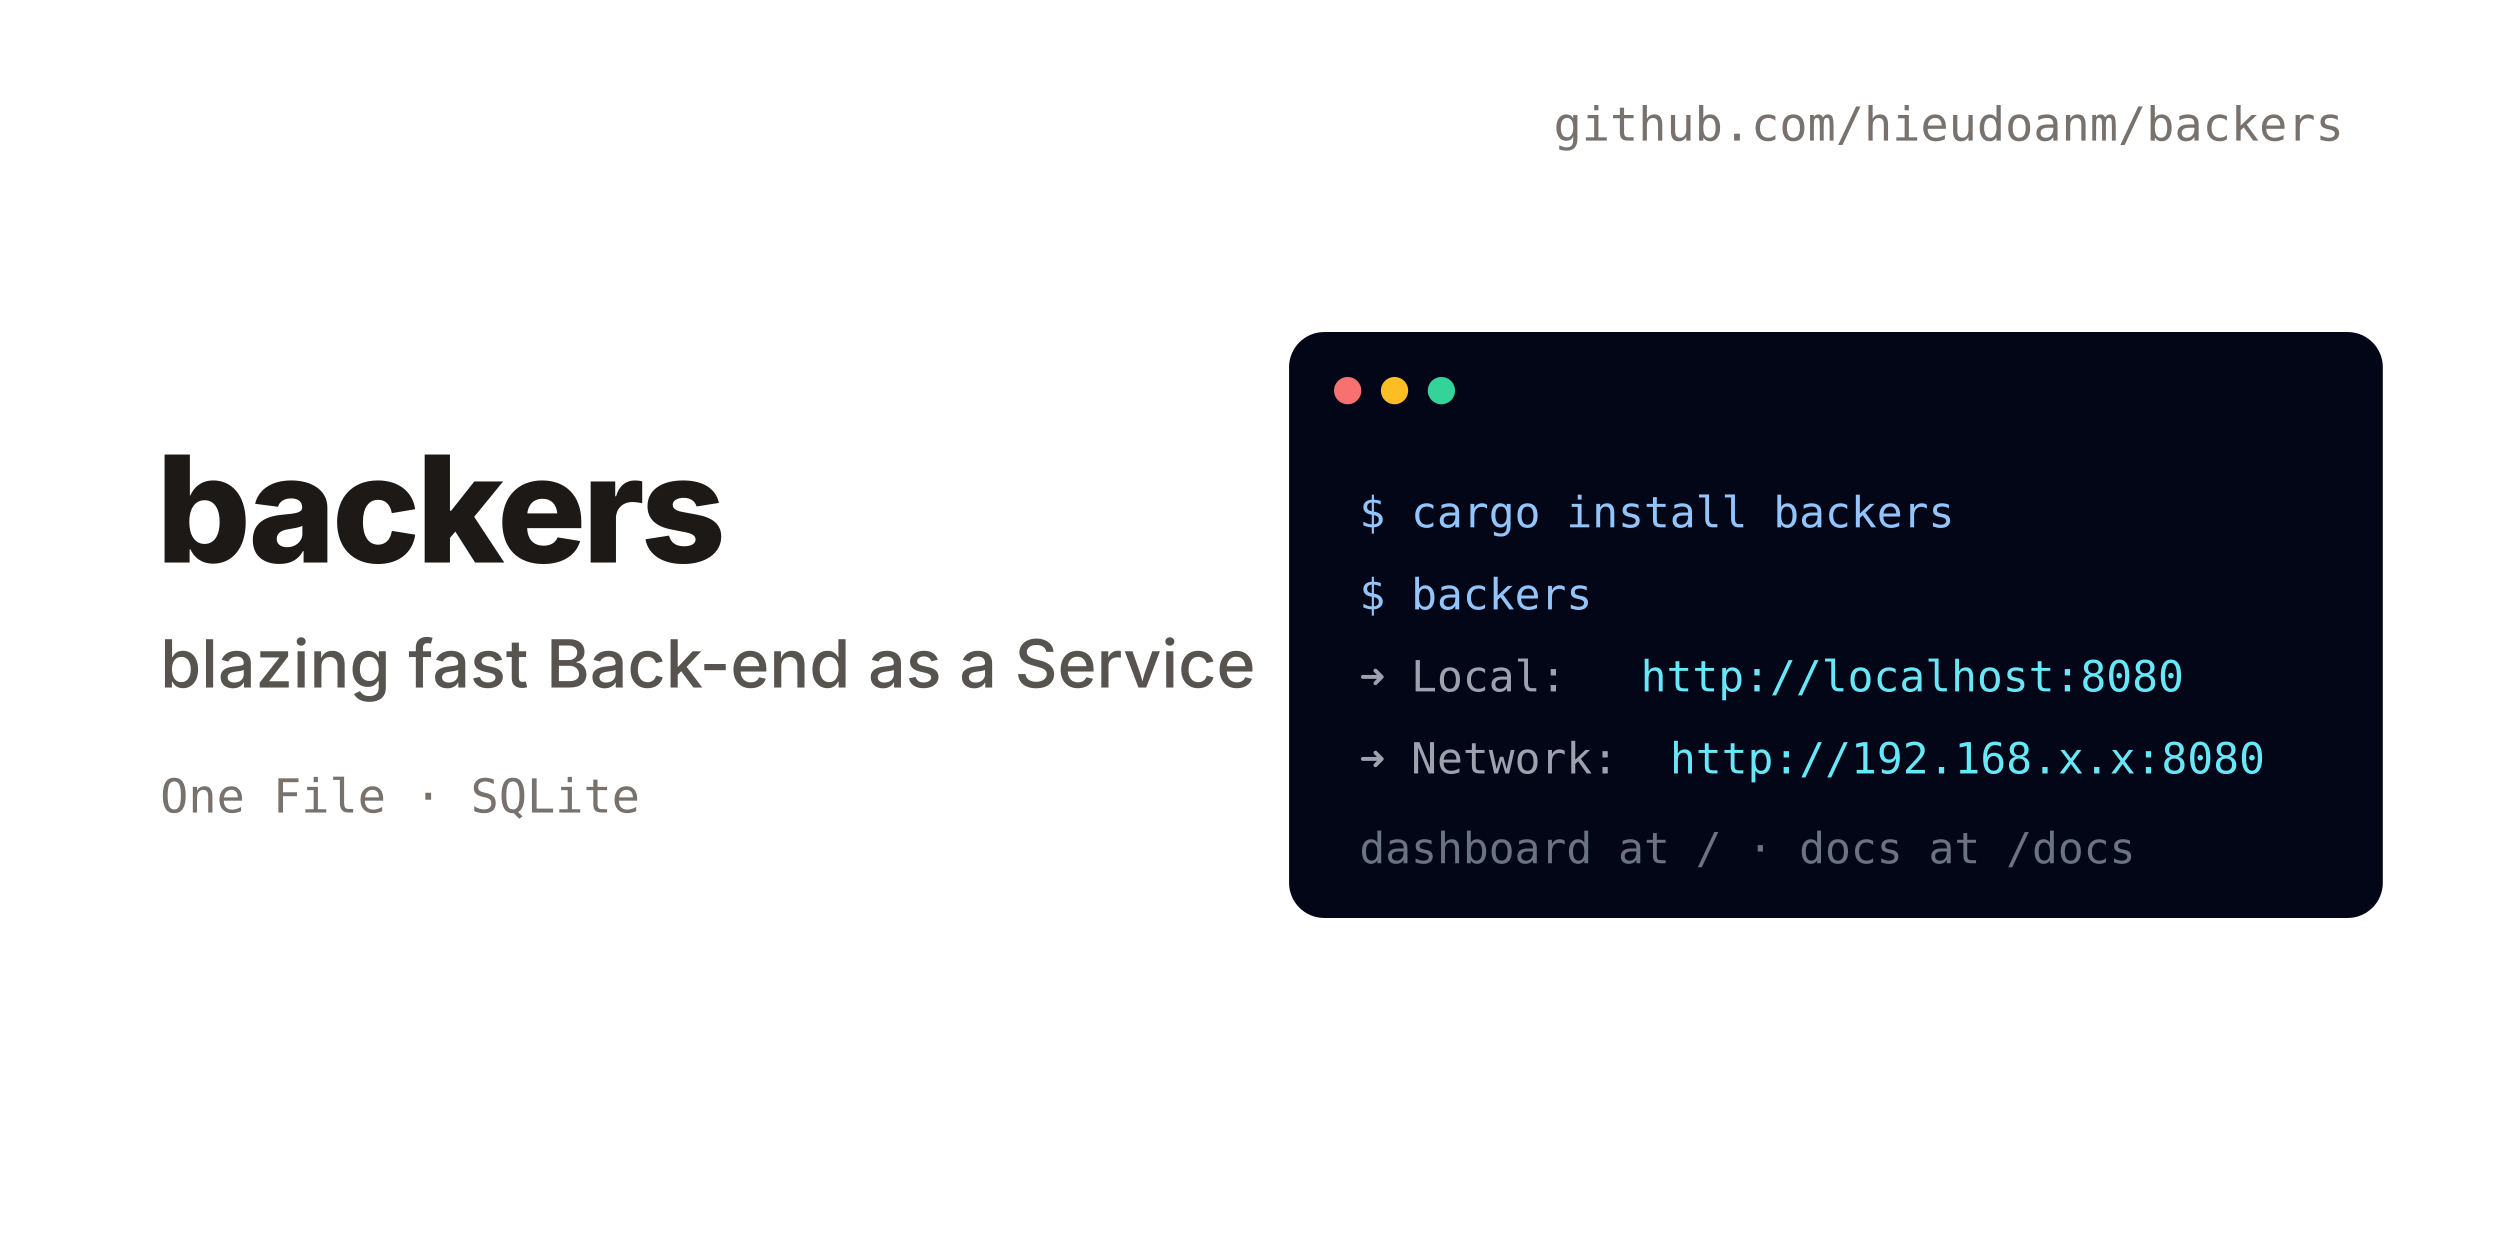
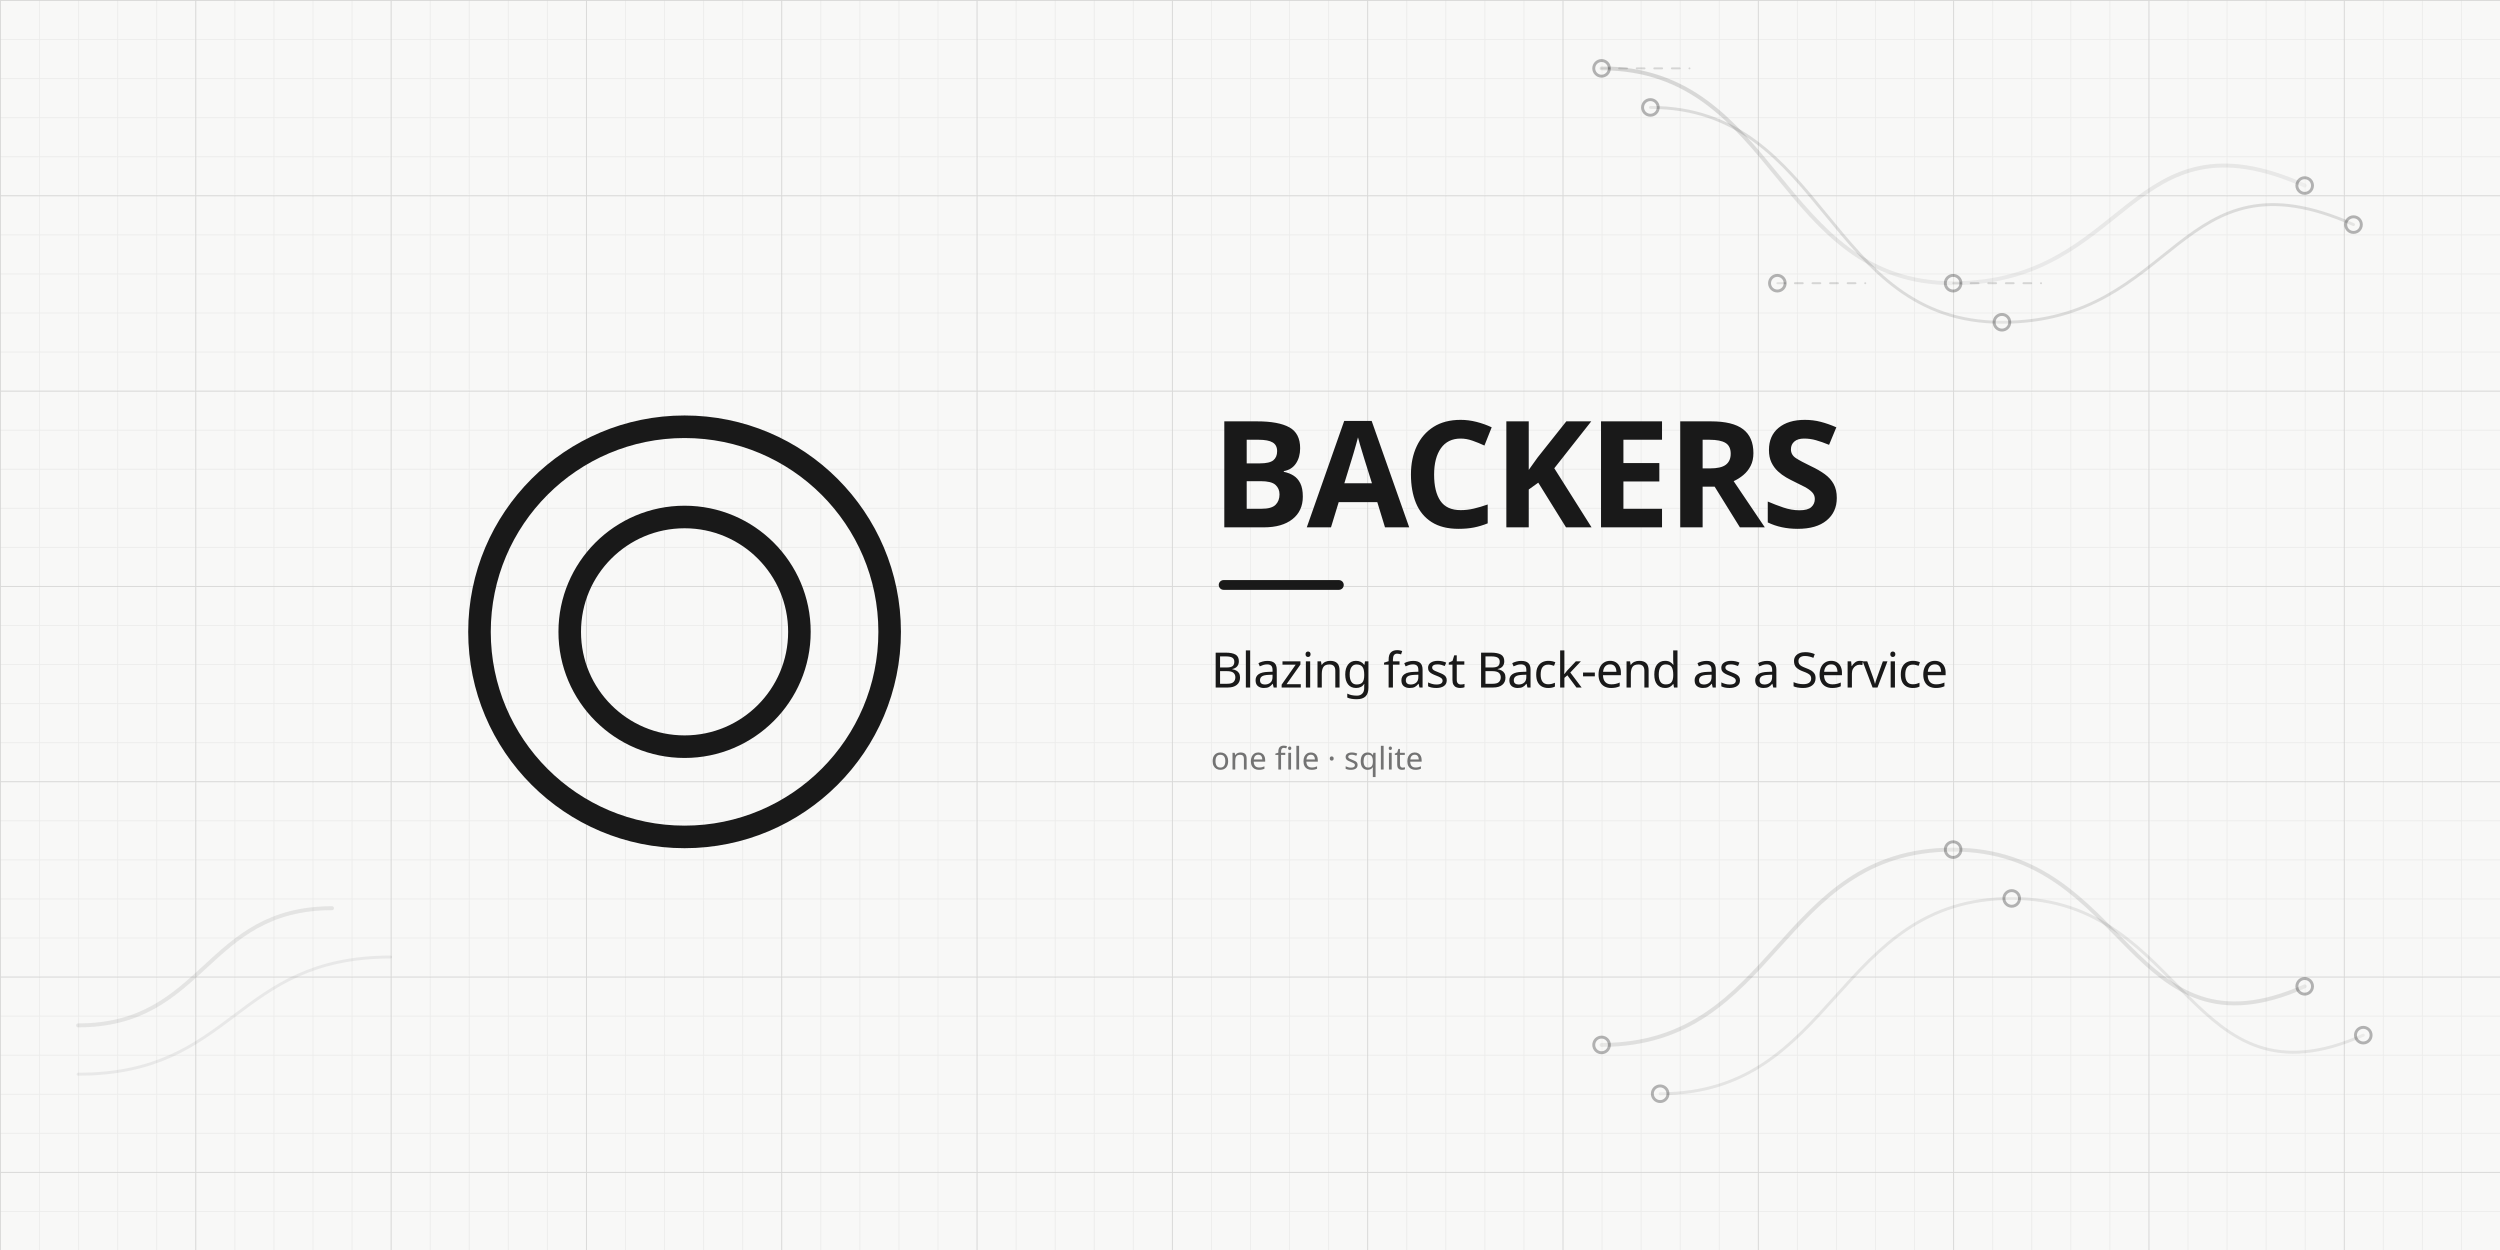
- <svg xmlns="http://www.w3.org/2000/svg" viewBox="0 0 1280 640" width="1280" height="640">
-   <rect width="1280" height="640" fill="#ffffff" />
-   <text x="1200" y="72" text-anchor="end" font-family="ui-monospace, 'SF Mono', Menlo, monospace" font-size="24" fill="#78716c">github.com/hieudoanm/backers</text>
-   <text x="80" y="288" font-family="ui-sans-serif, system-ui, -apple-system, 'Segoe UI', sans-serif" font-size="76" font-weight="800" fill="#1c1917" letter-spacing="-2">backers</text>
-   <text x="82" y="352" font-family="ui-sans-serif, system-ui, -apple-system, 'Segoe UI', sans-serif" font-size="34" font-weight="500" fill="#57534e">blazing fast Back-end as a Service</text>
-   <text x="82" y="416" font-family="ui-monospace, 'SF Mono', Menlo, monospace" font-size="24" fill="#78716c">One File  ·  SQLite</text>
-   <g transform="translate(660,170)">
-     <rect width="560" height="300" rx="18" fill="#020617" />
-     <circle cx="30" cy="30" r="7" fill="#f87171" />
-     <circle cx="54" cy="30" r="7" fill="#fbbf24" />
-     <circle cx="78" cy="30" r="7" fill="#34d399" />
-     <g font-family="ui-monospace, 'SF Mono', Menlo, monospace" font-size="22">
-       <text x="36" y="100" fill="#93c5fd">$ cargo install backers</text>
-       <text x="36" y="142" fill="#93c5fd">$ backers</text>
-       <text x="36" y="184" fill="#9ca3af">➜ Local:   </text>
-       <text x="180" y="184" fill="#67e8f9">http://localhost:8080</text>
-       <text x="36" y="226" fill="#9ca3af">➜ Network: </text>
-       <text x="195" y="226" fill="#67e8f9">http://192.168.x.x:8080</text>
-       <text x="36" y="272" fill="#6b7280">dashboard at / · docs at /docs</text>
+ <svg xmlns="http://www.w3.org/2000/svg" width="1280" height="640" viewBox="0 0 1280 640" role="img" aria-labelledby="title desc">
+   <defs>
+     <pattern id="small-grid" width="20" height="20" patternUnits="userSpaceOnUse">
+       <path d="M20 0H0V20" fill="none" stroke="#191919" stroke-opacity="0.055" stroke-width="0.8" />
+     </pattern>
+     <pattern id="large-grid" width="100" height="100" patternUnits="userSpaceOnUse">
+       <rect width="100" height="100" fill="url(#small-grid)" />
+       <path d="M100 0H0V100" fill="none" stroke="#191919" stroke-opacity="0.09" stroke-width="1" />
+     </pattern>
+     <linearGradient id="curve-fade" x1="0" y1="0" x2="1" y2="1">
+       <stop offset="0%" stop-color="#191919" stop-opacity="0.16" />
+       <stop offset="100%" stop-color="#191919" stop-opacity="0.04" />
+     </linearGradient>
+   </defs>
+   <rect width="1280" height="640" fill="#f8f8f7" />
+   <rect width="1280" height="640" fill="url(#large-grid)" />
+   <g fill="none" stroke-linecap="round" stroke-linejoin="round">
+     <path d="M820 35 C910 35 910 145 1000 145 S1090 55 1180 95" stroke="url(#curve-fade)" stroke-width="2" />
+     <path d="M845 55 C935 55 935 165 1025 165 S1115 75 1205 115" stroke="#191919" stroke-opacity="0.13" stroke-width="1.5" />
+     <g stroke="#191919" stroke-opacity="0.16" stroke-width="1" stroke-dasharray="4 5">
+       <path d="M820 35L865 35" />
+       <path d="M910 145L955 145" />
+       <path d="M1000 145L1045 145" />
    </g>
+     <path d="M820 535 C910 535 910 435 1000 435 S1090 545 1180 505" stroke="#191919" stroke-opacity="0.11" stroke-width="2" />
+     <path d="M850 560 C940 560 940 460 1030 460 S1120 570 1210 530" stroke="#191919" stroke-opacity="0.09" stroke-width="1.5" />
+     <path d="M40 525 C105 525 105 465 170 465" stroke="#191919" stroke-opacity="0.09" stroke-width="2" />
+     <path d="M40 550 C120 550 120 490 200 490" stroke="#191919" stroke-opacity="0.07" stroke-width="1.5" />
+   </g>
+   <g fill="#f8f8f7" stroke="#191919" stroke-width="1.5" opacity="0.32">
+     <circle cx="820" cy="35" r="4" />
+     <circle cx="910" cy="145" r="4" />
+     <circle cx="1000" cy="145" r="4" />
+     <circle cx="1180" cy="95" r="4" />
+     <circle cx="845" cy="55" r="4" />
+     <circle cx="1025" cy="165" r="4" />
+     <circle cx="1205" cy="115" r="4" />
+     <circle cx="820" cy="535" r="4" />
+     <circle cx="1000" cy="435" r="4" />
+     <circle cx="1180" cy="505" r="4" />
+     <circle cx="850" cy="560" r="4" />
+     <circle cx="1030" cy="460" r="4" />
+     <circle cx="1210" cy="530" r="4" />
+   </g>
+   <g transform="translate(130 103) scale(1.05)" fill="none" stroke="#191919" stroke-width="11" stroke-linecap="round" stroke-linejoin="round">
+     <circle cx="210" cy="210" r="100" />
+     <circle cx="210" cy="210" r="56" />
+   </g>
+   <g fill="#191919">
+     <text x="620" y="270" font-family="Comfortaa, 'Trebuchet MS', sans-serif" font-size="76" font-weight="700" letter-spacing="-2">BACKERS</text>
+     <rect x="624" y="297" width="64" height="5" rx="2.5" />
+     <text x="620" y="352" font-family="Comfortaa, 'Trebuchet MS', sans-serif" font-size="25" font-weight="500" letter-spacing="-0.5">Blazing fast Back-end as a Service</text>
+     <text x="620" y="394" font-family="Comfortaa, 'Trebuchet MS', sans-serif" font-size="16" font-weight="400" fill="#737373">one file · sqlite</text>
  </g>
</svg>
